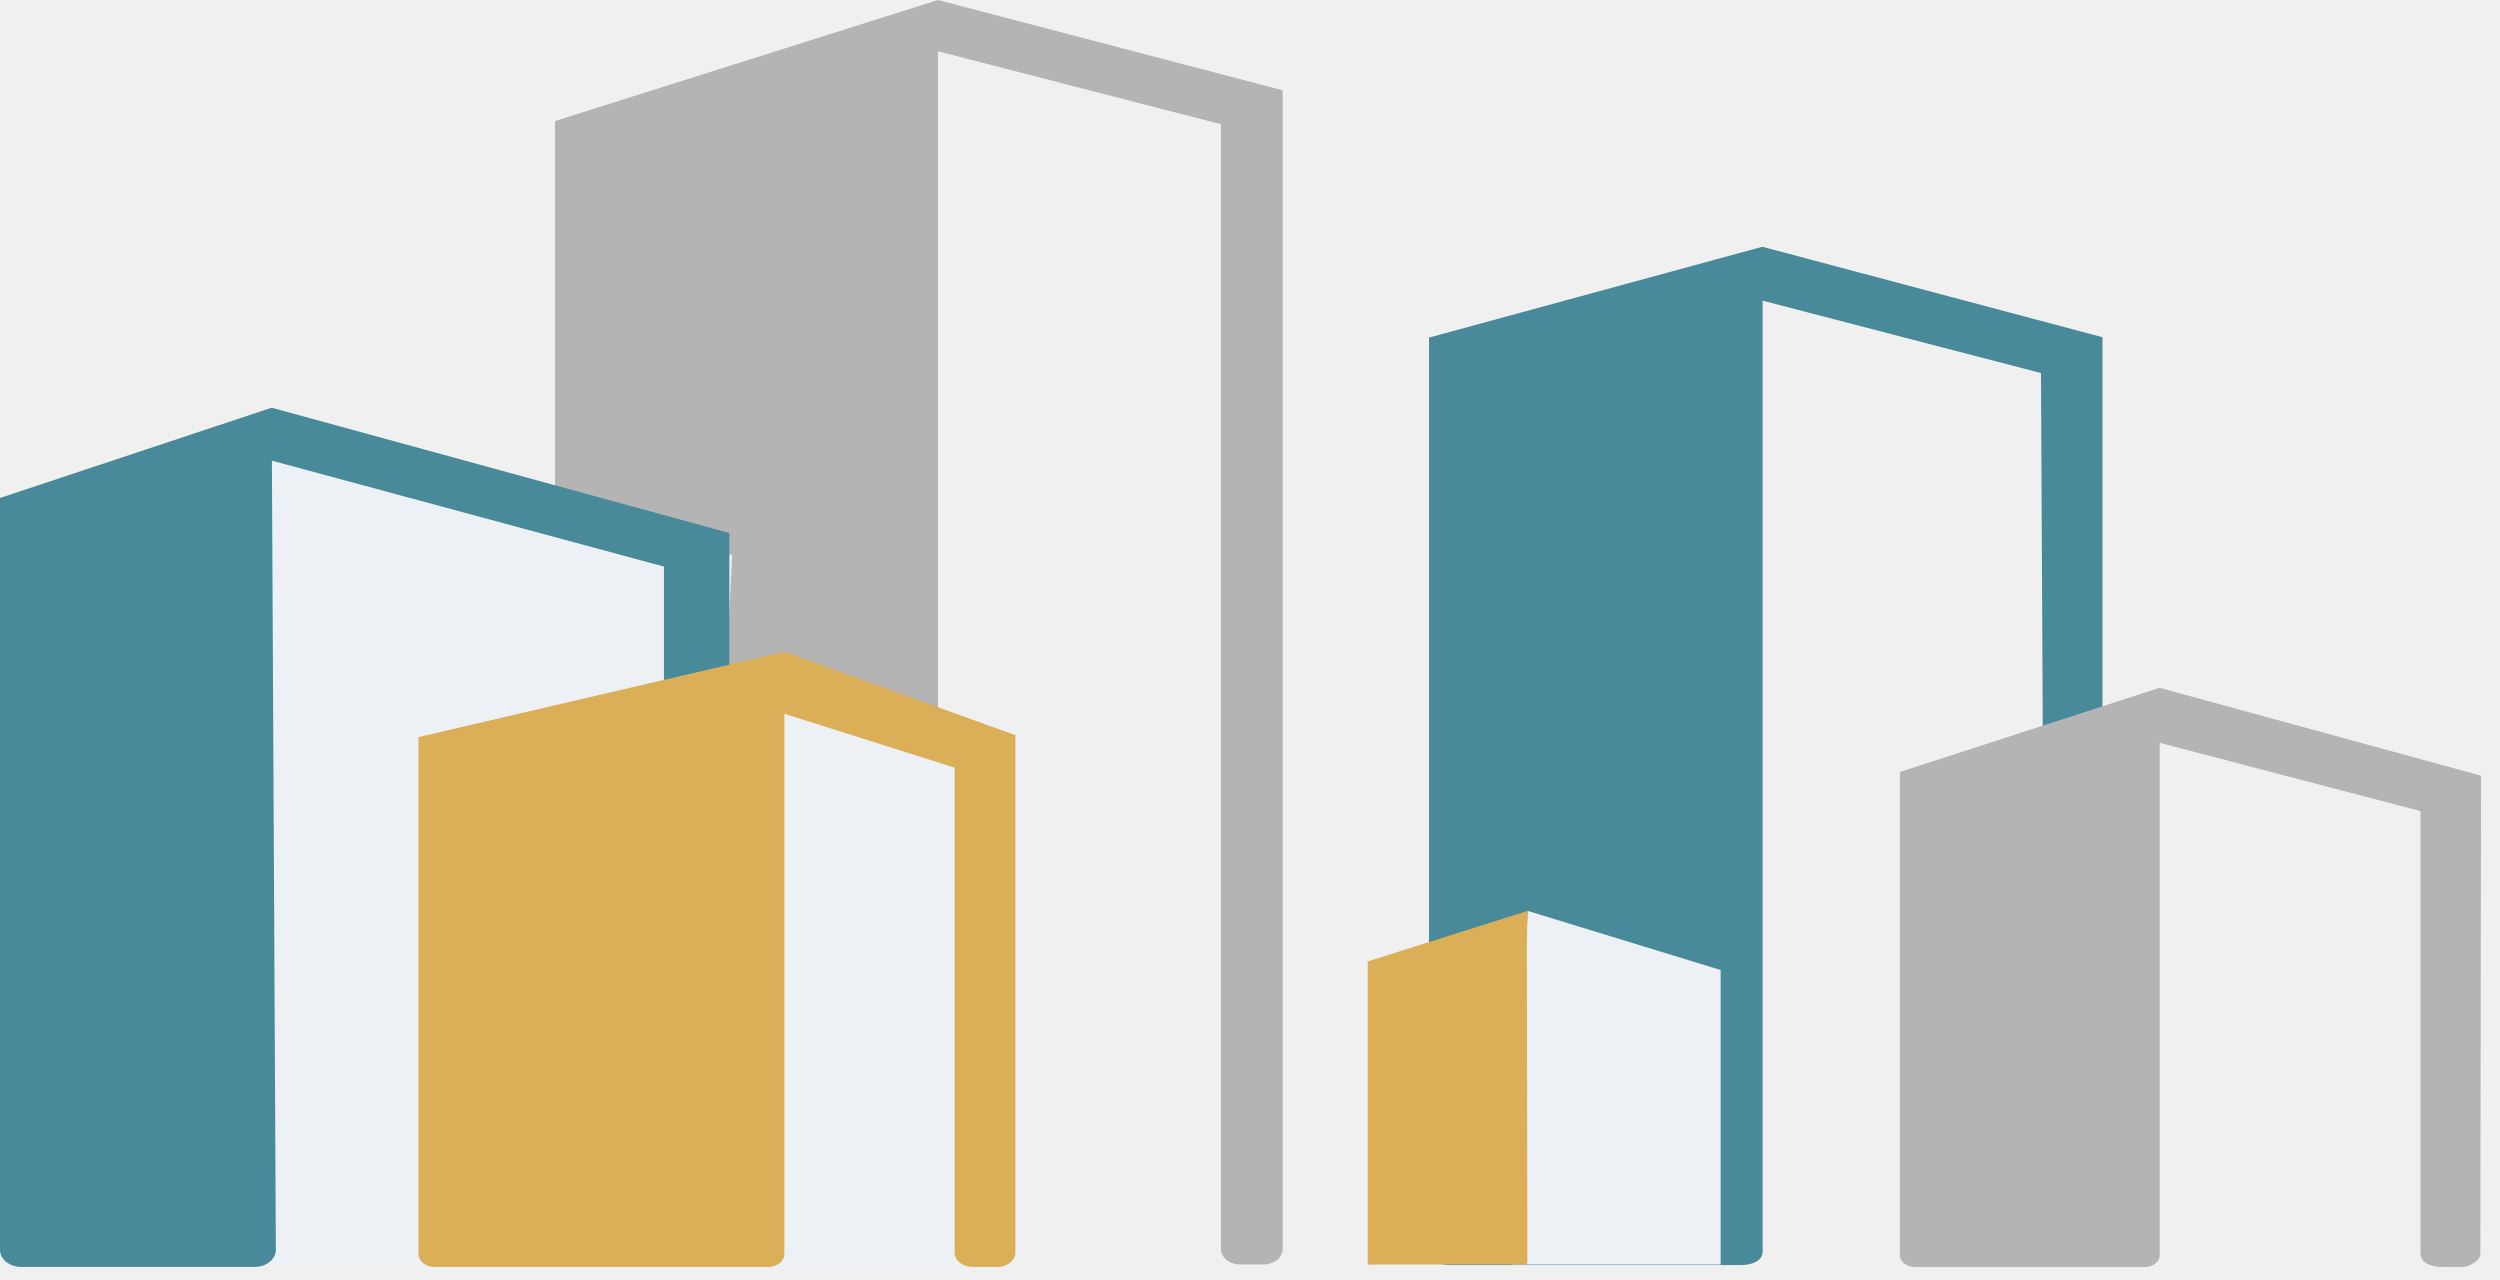
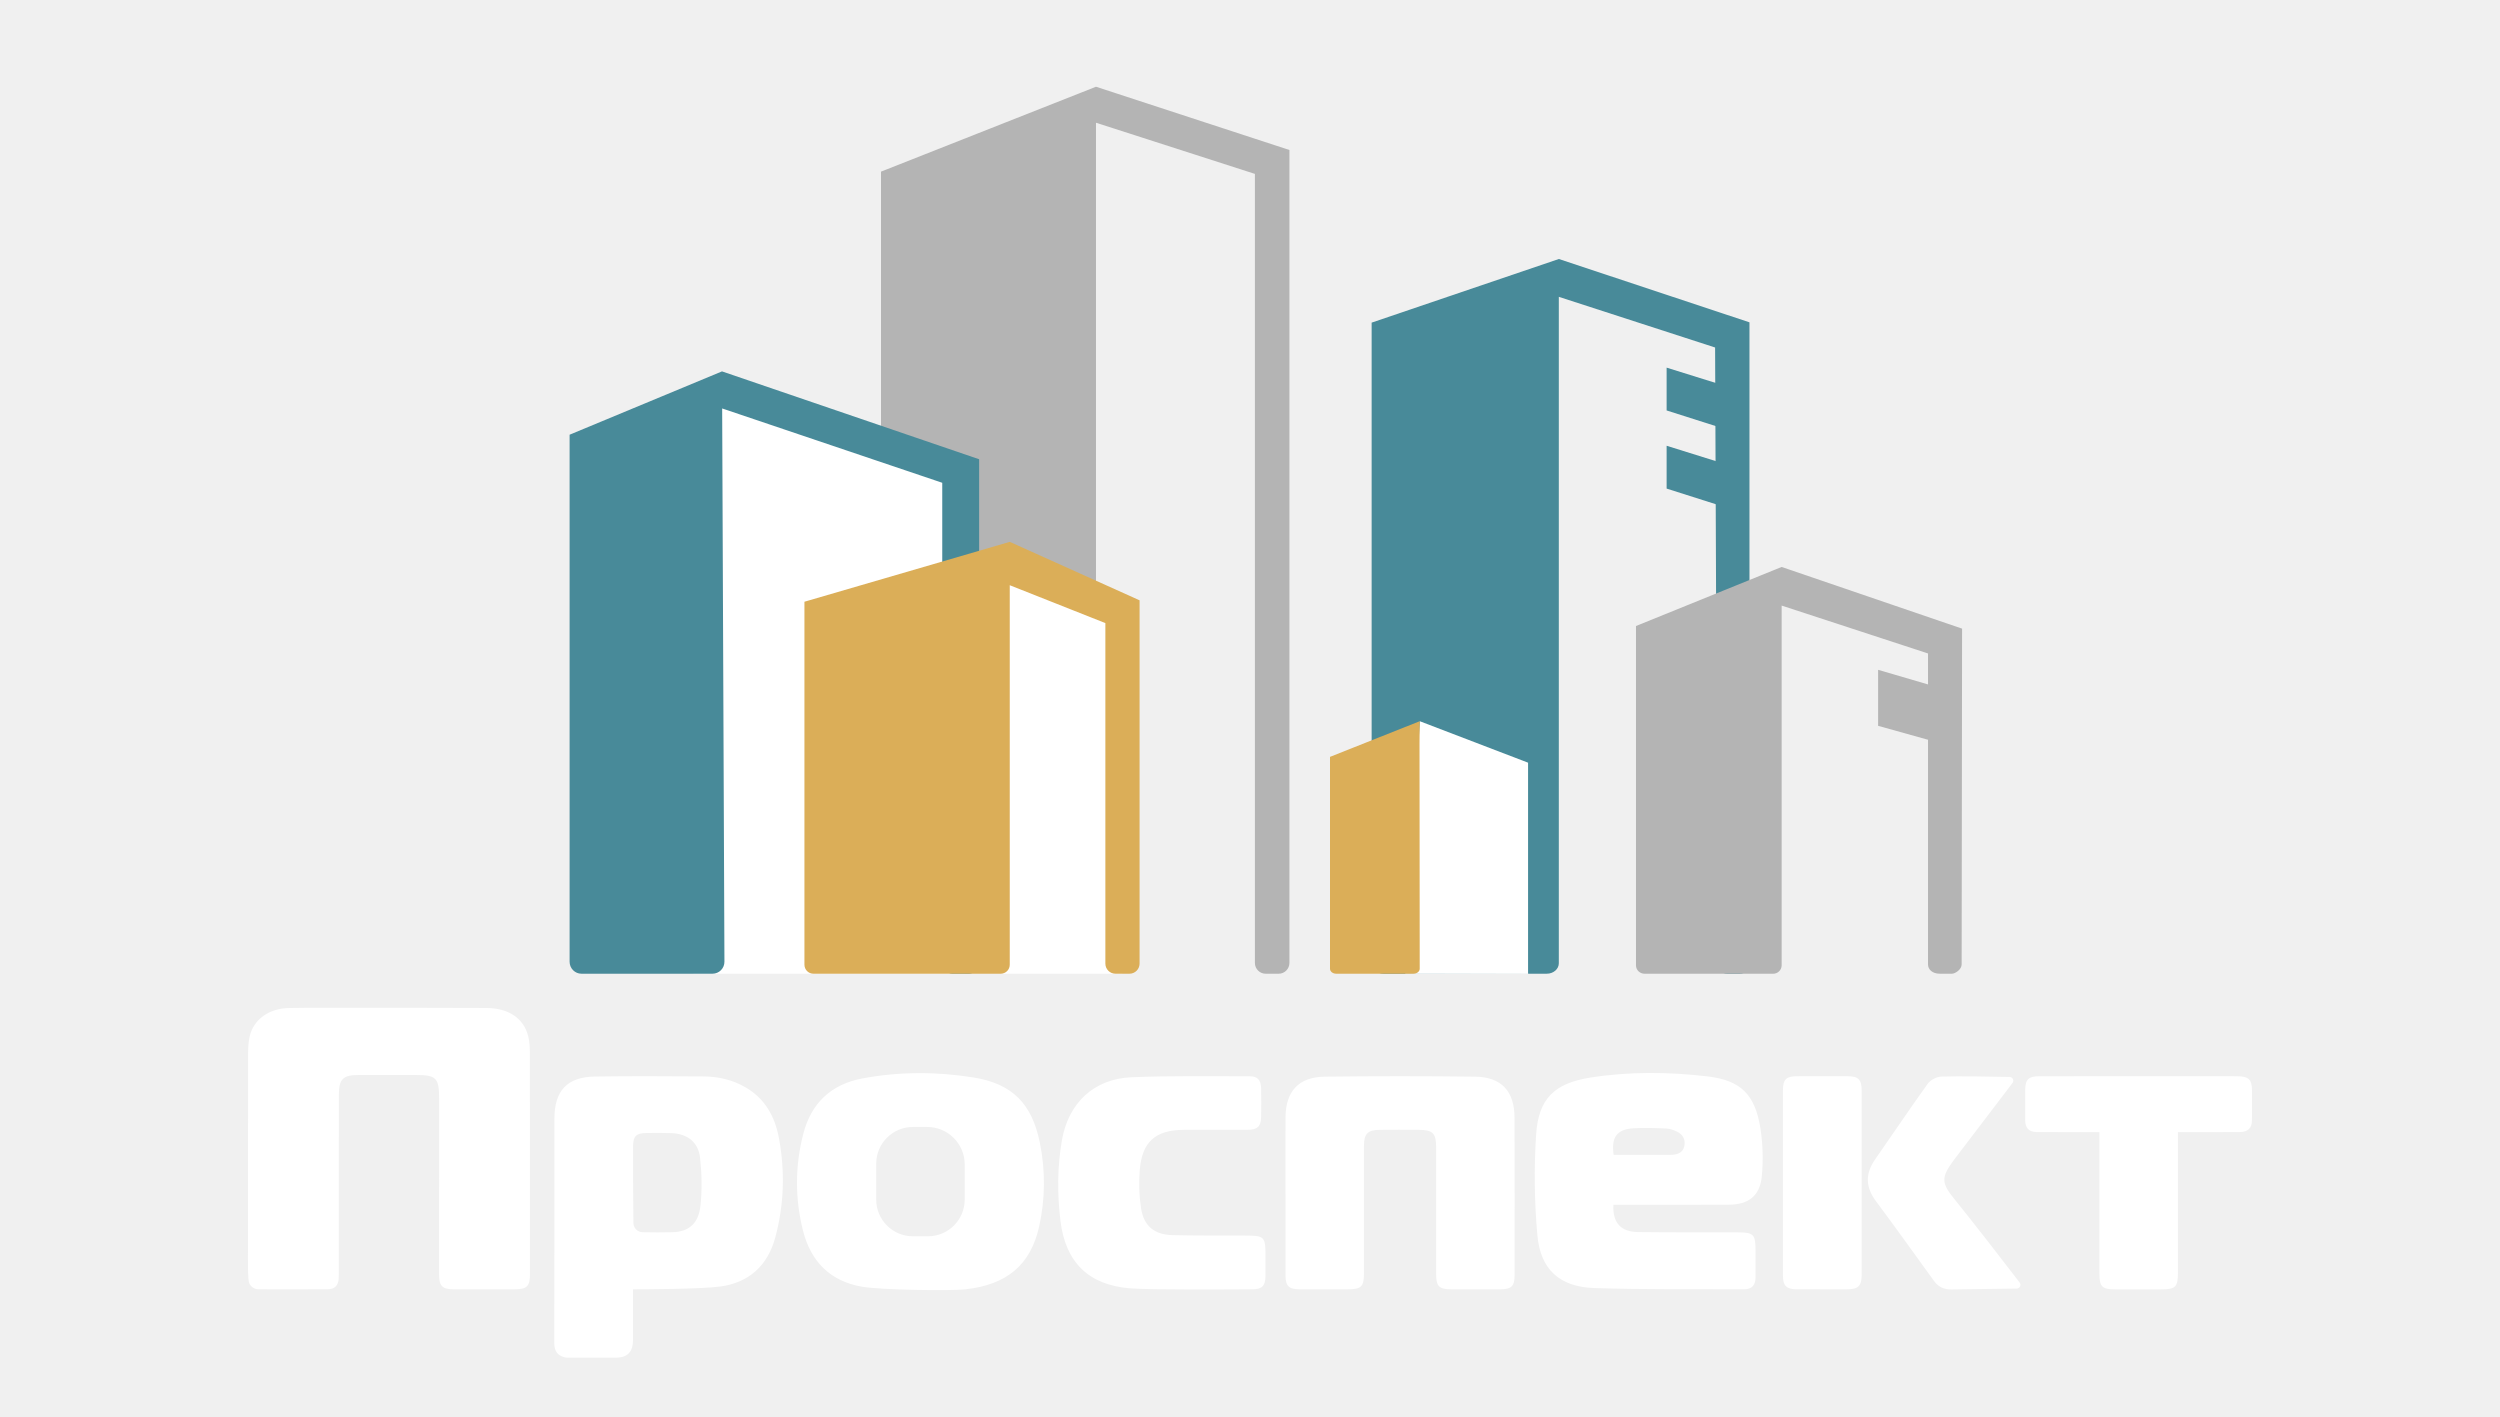
- <svg xmlns="http://www.w3.org/2000/svg" width="86" height="44" fill="none">
-   <path d="M32.265 0 19.09 4.164v38.693c0 .353.359.513.798.513h11.595c.44 0 .782-.16.782-.513V1.764l9.736 2.509v38.693c0 .295.296.532.663.532h.798c.367 0 .662-.237.662-.532V3.106L32.265 0Z" fill="#B4B4B4" />
-   <path d="M8.557 15.837v27.719H24l1.186-24.466-15.186-3.946-1.444.693Z" fill="#EDF0F5" />
-   <path d="M9.345 14.025 0 17.13v25.862c0 .327.327.59.726.59h8.036c.4 0 .727-.263.727-.59l-.136-27.145L22.84 19.49v23.571c0 .282.35.244.702.244h.878c.35 0 .67.038.67-.244V18.336L9.345 14.025Z" fill="#488A99" />
-   <path d="M26.518 24.11v19.472h7.357V26.426l-7.357-2.316Z" fill="#EDF0F5" />
-   <path d="m26.981 22.423-12.585 2.932v17.784c0 .244.248.443.551.443h11.484c.303 0 .55-.199.55-.443V24.553l5.858 1.854v16.68c0 .277.28.495.614.495h.862c.343 0 .615-.225.615-.494V25.29l-7.949-2.868Z" fill="#DBAE58" />
-   <path d="m60.626 8.488-11.468 3.125v31.456c0 .282.327.449.742.449h9.992c.407 0 .742-.167.742-.45V10.343l9.576 2.49.152 30.327c0 .23.271.23.614.23h.734c.336 0 .615.007.615-.23v-31.56l-11.7-3.111Z" fill="#488A99" />
-   <path d="m52.55 31.334 6.64 2.034V43.5H52l.55-12.166Z" fill="#EDF0F5" />
-   <path d="m52.55 31.334-5.5 1.739v10.342c0 .135.076.085.283.085h4.74c.208 0 .468.05.468-.085l-.016-11.029" fill="#DBAE58" />
-   <path d="m74.287 23.661-8.93 2.894v16.623c0 .224.24.41.535.41h7.869c.295 0 .534-.18.534-.41V25.554l8.97 2.348v15.224c0 .25.263.456.726.456h.735c.2 0 .598-.205.598-.456l.024-16.443-11.06-3.022Z" fill="#B4B4B4" />
+ <svg xmlns="http://www.w3.org/2000/svg" width="150" height="85" fill="none">
+   <path d="M14.878 75.608c.003-4.087 0-8.173.006-12.26 0-.389.011-.789.097-1.165.232-1.015 1.156-1.68 2.366-1.702 1.299-.023 2.599-.012 3.898-.012 2.646 0 5.292-.003 7.938.01 1.332.005 2.245.623 2.51 1.697.086.344.1.713.1 1.07.007 4.4.005 8.8.005 13.2 0 .732-.182.911-.922.913-1.22.002-2.442.002-3.664 0-.667-.002-.867-.2-.867-.871-.002-3.476.002-10.522.002-10.569.004-1.242-.17-1.419-1.397-1.419h-3.43c-.926 0-1.184.234-1.187 1.156-.009 3.507-.005 7.014-.006 10.521 0 .188.005.377-.008.564-.026.392-.254.61-.636.613-1.377.01-2.755.008-4.133.003a.611.611 0 0 1-.595-.364c-.09-.179-.076-1.212-.075-1.385h-.002ZM34.103 81.463a.952.952 0 0 1-.494-.132c-.26-.158-.356-.405-.354-.79.015-4.477.006-8.955.01-13.432 0-1.659.766-2.489 2.413-2.516 2.175-.035 4.352-.018 6.528-.007.889.005 1.743.2 2.52.65 1.169.675 1.769 1.757 2.007 3.034.375 2.01.316 4.02-.223 6-.46 1.683-1.592 2.694-3.301 2.922-1.188.159-4.635.167-5.228.167v.672c0 .846.002 1.518 0 2.364-.003.714-.325 1.062-1.03 1.067a435.3 435.3 0 0 1-2.846 0h-.002Zm3.902-8.076a.56.56 0 0 0 .555.546c.539.018 1.264.01 1.778 0 1.056-.022 1.59-.59 1.695-1.629.095-.94.074-1.907-.03-2.846-.106-.938-.767-1.434-1.72-1.471-.484-.019-.97-.01-1.455-.007-.66.004-.843.175-.846.831-.005 1.223.009 3.52.023 4.576ZM62.391 68.565c-.47-2.336-1.648-3.538-3.966-3.914-2.22-.36-4.461-.36-6.682.055-1.876.352-3.07 1.481-3.547 3.328-.498 1.93-.501 3.875-.015 5.807.47 1.865 1.649 3.04 3.556 3.365 1.152.196 5.287.251 6.172.155 2.504-.272 3.925-1.468 4.437-3.76a12.02 12.02 0 0 0 .045-5.035v-.001Zm-4.509 3.41a2.202 2.202 0 0 1-2.202 2.202h-.905a2.202 2.202 0 0 1-2.202-2.203V69.82c0-1.216.986-2.202 2.202-2.202h.858a2.25 2.25 0 0 1 2.25 2.25v2.107ZM67.793 77.3c-2.487-.205-3.865-1.571-4.165-4.045-.194-1.606-.192-3.218.083-4.82.385-2.243 1.911-3.707 4.182-3.8 2.361-.098 4.728-.054 7.093-.059.466 0 .669.229.68.715.013.578.011 1.159.001 1.738-.009.549-.223.755-.782.758-1.285.005-2.57-.002-3.853.003-1.707.008-2.516.72-2.648 2.432a9.919 9.919 0 0 0 .081 2.287c.167 1.061.807 1.574 1.887 1.599 1.455.033 2.912.023 4.368.026 1.15.003 1.21.06 1.21 1.228 0 .407.003.814-.003 1.222-.007.56-.206.77-.762.773-1.174.007-6.098.047-7.373-.058h.001ZM77.129 71.636c0-1.534-.008-3.07.003-4.604.01-1.558.796-2.413 2.352-2.432 3.006-.037 6.013-.037 9.02 0 1.583.02 2.364.871 2.368 2.463.01 3.147.006 6.295.004 9.443 0 .67-.191.853-.875.854-.972.003-1.943.003-2.913 0-.741-.001-.919-.178-.92-.907v-7.61c0-.855-.193-1.048-1.051-1.053-.783-.004-1.566-.007-2.35.001-.7.008-.928.237-.929.938-.004 2.552 0 5.106-.001 7.658 0 .823-.154.972-.995.973-.956 0-1.91.003-2.866-.001-.647-.003-.844-.197-.845-.837-.003-1.629 0-3.257 0-4.886h-.002ZM103.731 72.282c1.173-.005 1.864-.526 1.975-1.691a11.57 11.57 0 0 0-.081-2.892c-.323-2.026-1.169-2.878-3.175-3.115-2.336-.275-4.694-.296-7.025.07-2.161.341-3.117 1.268-3.258 3.42a39.154 39.154 0 0 0 .076 6.046c.184 2.055 1.343 3.094 3.415 3.163 3.004.1 6.01.062 9.016.072.431.001.655-.256.657-.69.002-.548.002-1.096.001-1.644-.002-.962-.117-1.079-1.077-1.08-1.988-.004-3.977.007-5.965-.017-1.044-.012-1.538-.558-1.486-1.636.215 0 4.812.004 6.925-.004l.002-.002Zm-5.74-4.584c.653-.04 1.311-.016 1.965.012.227.01.464.087.669.19.357.178.523.484.429.891-.09.391-.454.499-.81.5-1.154.006-2.245 0-3.425 0-.158-1.056.199-1.53 1.174-1.593h-.001ZM111.701 65.455c0-.68-.19-.88-.852-.882a284.868 284.868 0 0 0-3.052.001c-.619.004-.819.195-.82.819-.005 3.725-.005 7.45.001 11.175.001.577.222.786.805.789 1.002.006 2.003.004 3.005.002.723 0 .914-.193.914-.918v-5.493c0-1.832.001-3.663-.001-5.494ZM121.18 76.953c-.741-.965-2.813-3.656-3.867-4.945-.855-1.045-.861-1.352-.068-2.424.084-.114 2.843-3.728 3.507-4.607a.224.224 0 0 0-.175-.359c-.922-.02-3.064-.058-4.092-.023-.283.009-.655.2-.819.428-1.079 1.498-2.107 3.034-3.164 4.548-.597.856-.572 1.66.057 2.502 1.179 1.58 2.323 3.187 3.481 4.784.258.356.594.516 1.044.51l3.921-.053a.225.225 0 0 0 .175-.36ZM135.12 65.41c-.005-.644-.207-.835-.911-.836l-3.65-.001v-.002c-.354 0-5.823 0-8.203.004-.652 0-.84.191-.844.836-.004.61-.005 1.221.001 1.831.005.431.223.674.664.68.579.008 3.073.005 3.786.005v.569c0 2.646-.001 5.291.002 7.938.001.77.166.927.946.928h2.771c.842 0 .994-.148.994-.977v-8.457c1.032 0 3.177.002 3.726-.005.475-.005.71-.249.715-.68.007-.61.006-1.221.002-1.831l.001-.002Z" fill="#fff" />
+   <path d="m65.76 5.204-12.9 5.094V57.56c0 .434.35.785.782.785h11.335a.784.784 0 0 0 .782-.785V7.364l9.535 3.07v47.34c0 .36.29.65.647.65h.778c.357 0 .647-.291.647-.65V9L65.759 5.204Z" fill="#B4B4B4" />
+   <path d="M41.6 24.186v34.237h16.284V28.151l-14.87-4.809-1.414.844Z" fill="#fff" />
+   <path d="m43.32 22.283-9.144 3.8v31.62c0 .398.319.72.712.72h7.867a.716.716 0 0 0 .711-.723l-.136-33.193 13.205 4.46V57.79a.63.63 0 0 0 .628.632h.957a.63.63 0 0 0 .628-.632V27.555L43.32 22.283Z" fill="#488A99" />
+   <path d="M60.135 34.564v23.86h7.2V37.401l-7.2-2.838Z" fill="#fff" />
+   <path d="m60.584 32.511-12.318 3.593v21.777c0 .3.241.542.539.542h11.24a.54.54 0 0 0 .54-.542V35.113l5.737 2.273v20.429c0 .336.271.608.605.608h.843a.607.607 0 0 0 .605-.608V36.019l-7.79-3.508Z" fill="#DBAE58" />
+   <path d="m93.528 15.541-11.23 3.817v38.441c0 .345.325.624.725.624h1.797l.002-.016 6.864-.018v.034h1.12c.4 0 .723-.28.723-.624V17.81l9.377 3.04.146 37.058c0 .285.268.516.598.516h.72c.33 0 .598-.232.598-.516V19.34l-11.439-3.8h-.001Z" fill="#488A99" />
+   <path d="m85.187 43.273 6.497 2.488v12.662l-7.369-.001.872-15.149Z" fill="#fff" />
+   <path d="M85.183 43.273 79.8 45.412v12.711c0 .166.166.3.37.3h4.642c.205 0 .371-.135.371-.3l-.012-13.558" fill="#DBAE58" />
+   <path d="m106.899 34.017-8.74 3.544v20.364c0 .276.233.5.52.5h7.7a.51.51 0 0 0 .52-.5v-21.59l8.782 2.873v18.655c0 .31.261.56.714.56h.72c.193 0 .584-.25.584-.56l.026-20.145-10.826-3.7Z" fill="#B4B4B4" />
+   <path d="M99.997 22.058v2.569l3.003.956v-2.588l-3.003-.937ZM99.997 26.745v2.57l3.003.955v-2.587l-3.003-.938Z" fill="#488A99" />
+   <path d="M112.687 40.19v3.36l3.073.858v-3.319l-3.073-.9Z" fill="#B4B4B4" />
</svg>
